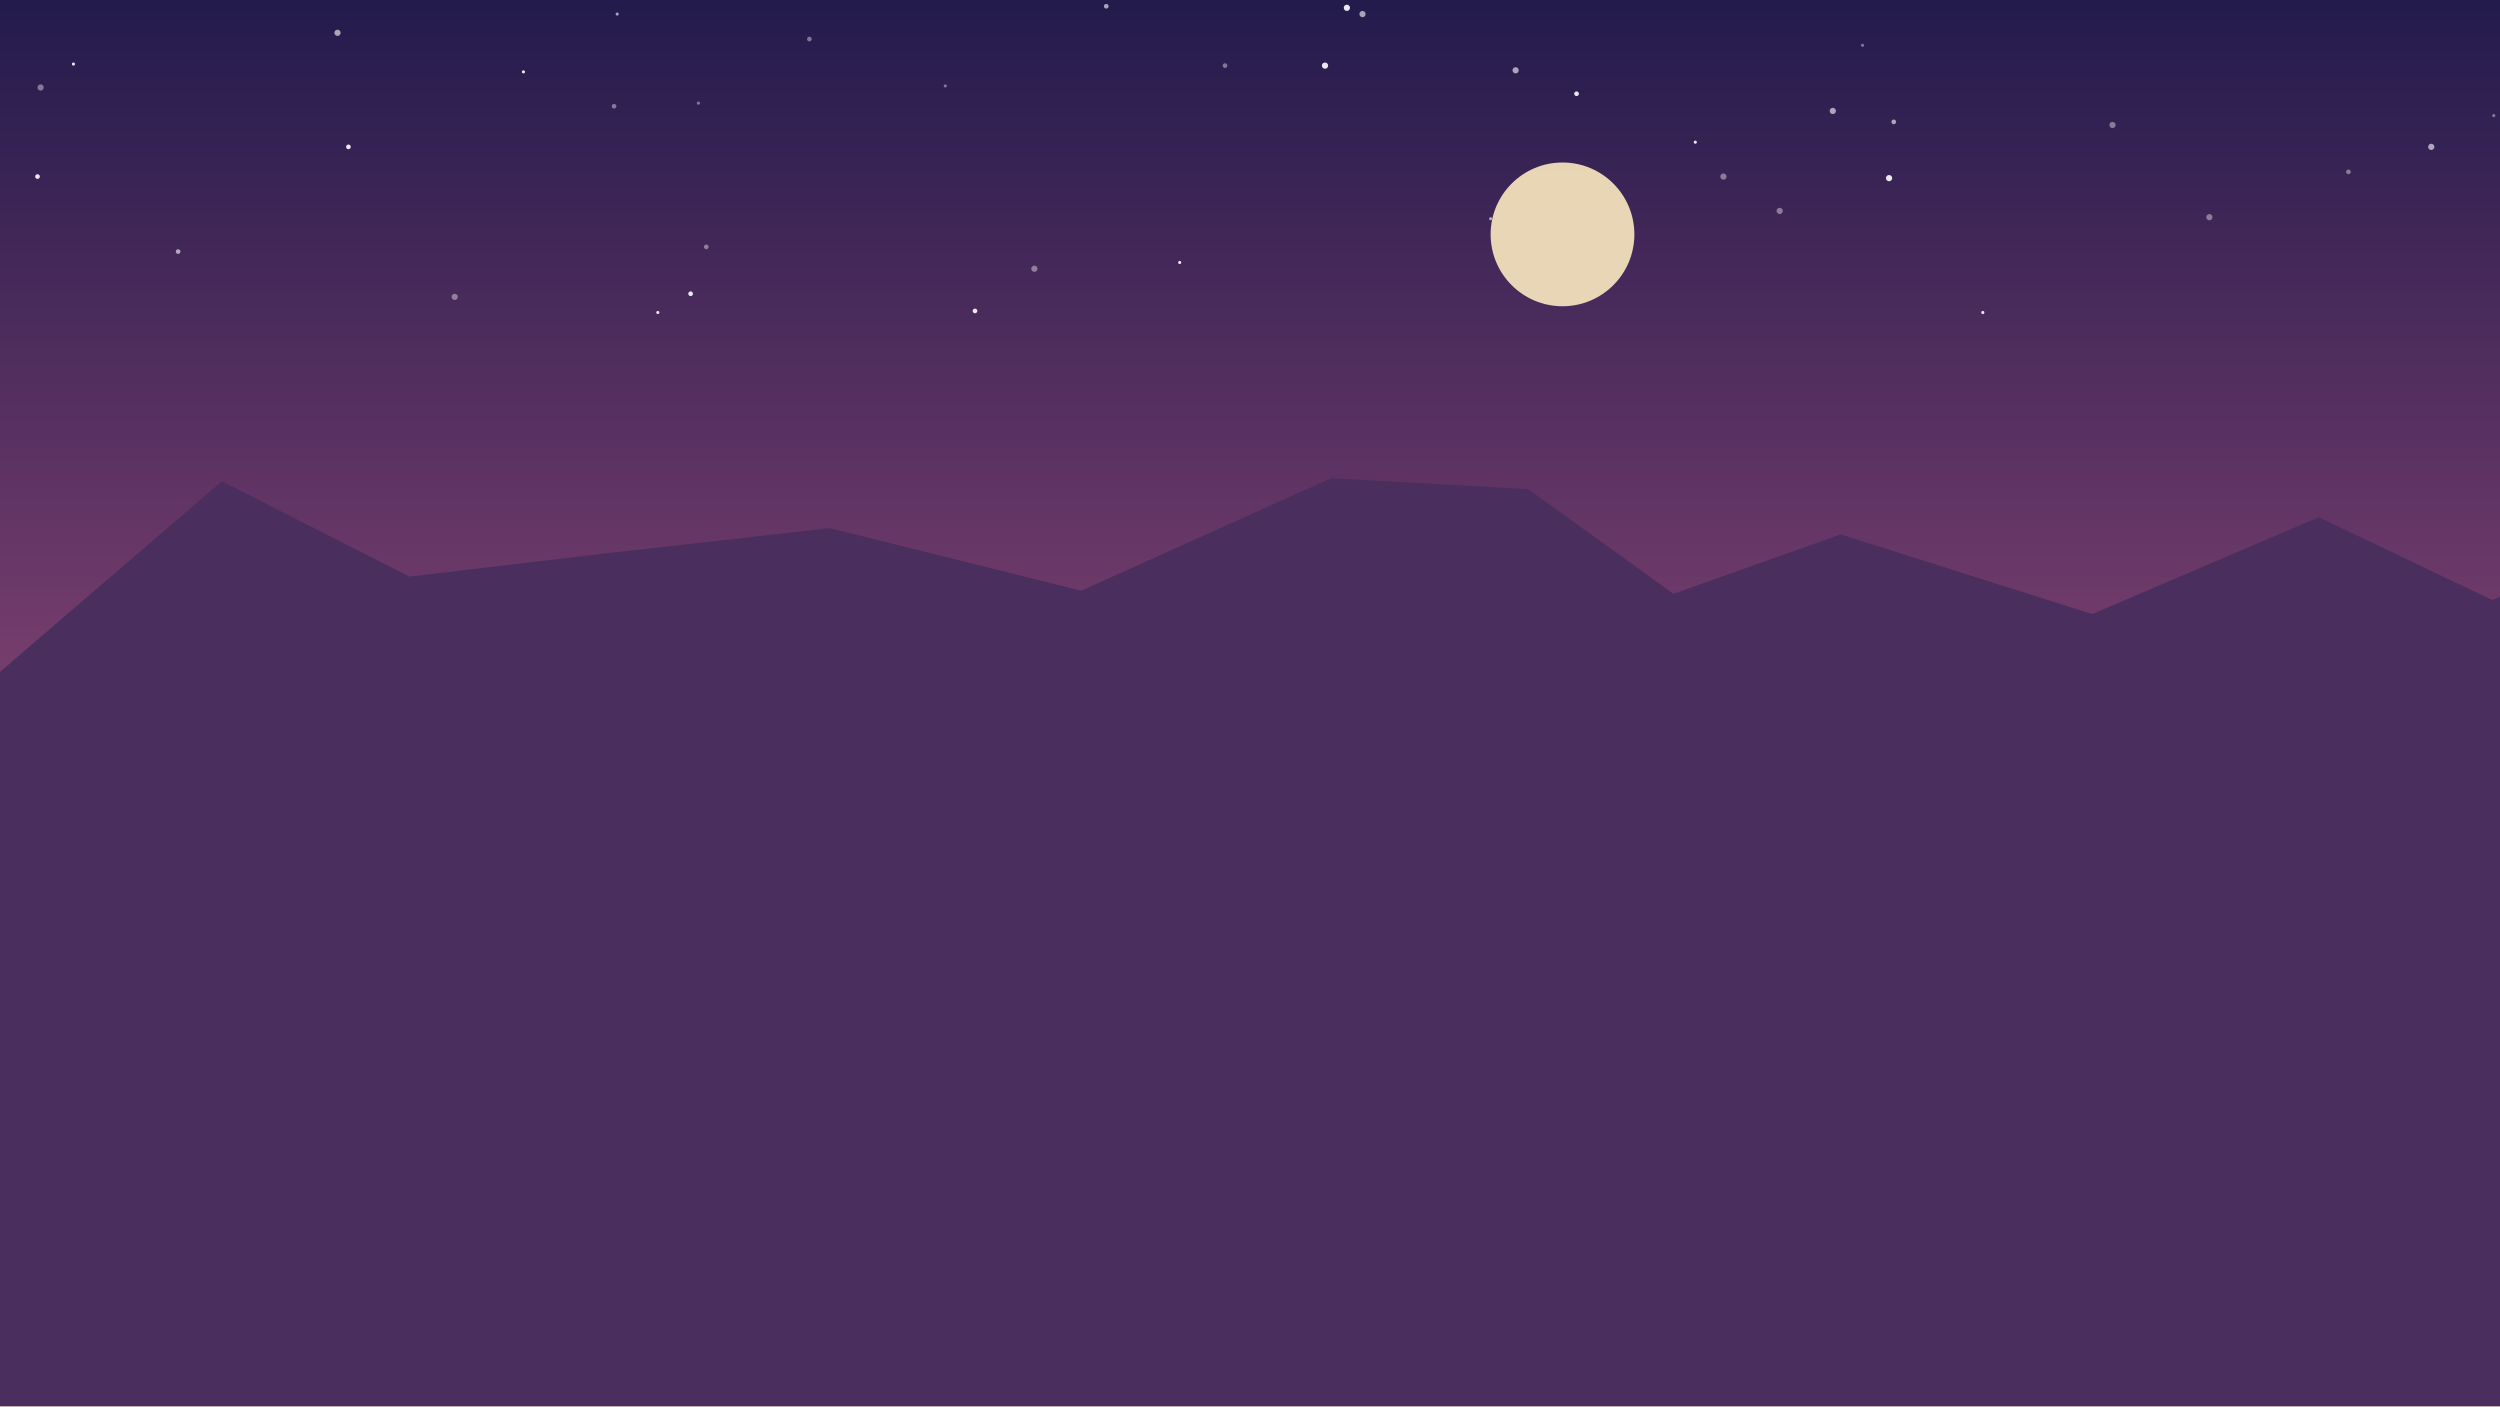
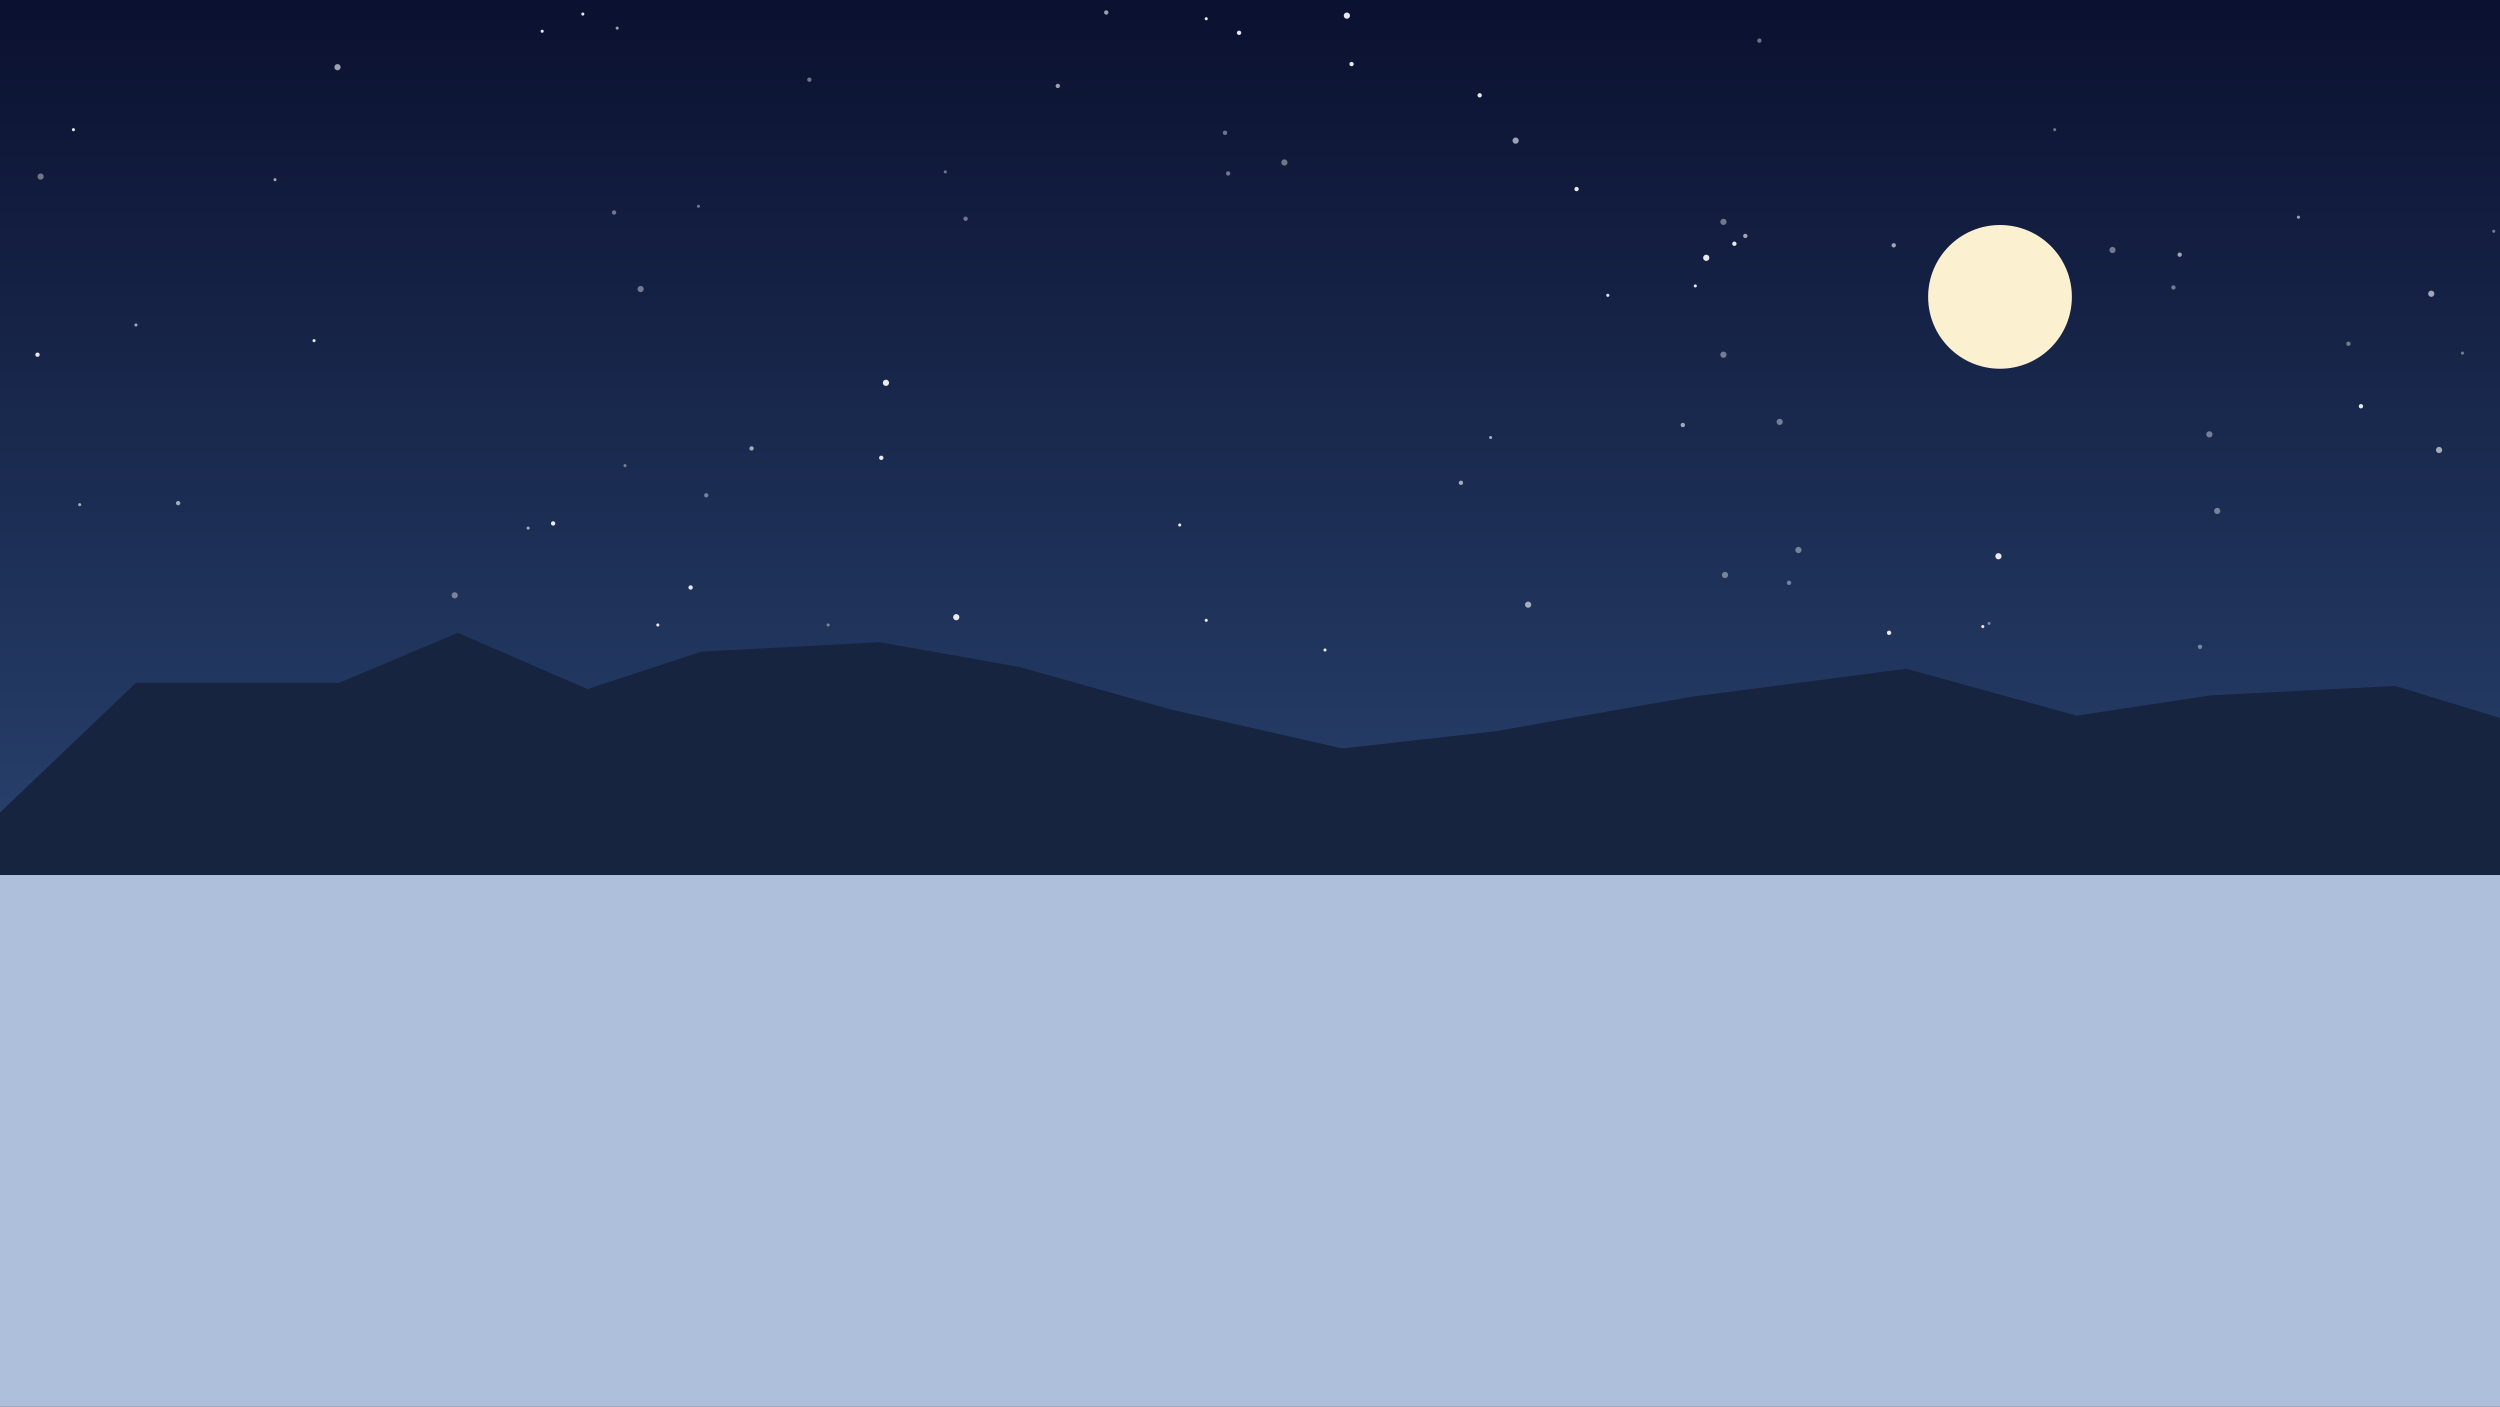
<svg xmlns="http://www.w3.org/2000/svg" viewBox="0 0 1600 900" preserveAspectRatio="xMidYMid slice">
  <defs>
-     <linearGradient id="dusk" x1="0" y1="0" x2="0" y2="1">
-       <stop offset="0" stop-color="#241b4d" />
-       <stop offset=".5" stop-color="#7a3f6e" />
-       <stop offset="1" stop-color="#f09a68" />
+     <linearGradient id="ns" x1="0" y1="0" x2="0" y2="1">
+       <stop offset="0" stop-color="#0b1130" />
+       <stop offset=".6" stop-color="#27406b" />
+       <stop offset="1" stop-color="#5f7fb0" />
    </linearGradient>
  </defs>
-   <rect width="1600" height="900" fill="url(#dusk)" />
-   <circle cx="1596" cy="74" r="1" fill="#fff" opacity="0.4" />
-   <circle cx="1212" cy="78" r="1.5" fill="#fff" opacity="0.6" />
-   <circle cx="1085" cy="91" r="1" fill="#fff" opacity="0.9" />
-   <circle cx="393" cy="68" r="1.5" fill="#fff" opacity="0.4" />
-   <circle cx="452" cy="158" r="1.5" fill="#fff" opacity="0.4" />
-   <circle cx="216" cy="21" r="2" fill="#fff" opacity="0.6" />
-   <circle cx="862" cy="5" r="2" fill="#fff" opacity="0.9" />
-   <circle cx="1503" cy="110" r="1.5" fill="#fff" opacity="0.4" />
-   <circle cx="421" cy="200" r="1" fill="#fff" opacity="0.9" />
-   <circle cx="755" cy="168" r="1" fill="#fff" opacity="0.9" />
-   <circle cx="442" cy="188" r="1.5" fill="#fff" opacity="0.9" />
-   <circle cx="1556" cy="94" r="2" fill="#fff" opacity="0.6" />
-   <circle cx="1352" cy="80" r="2" fill="#fff" opacity="0.4" />
-   <circle cx="970" cy="45" r="2" fill="#fff" opacity="0.6" />
-   <circle cx="1209" cy="114" r="2" fill="#fff" opacity="0.9" />
-   <circle cx="335" cy="46" r="1" fill="#fff" opacity="0.9" />
-   <circle cx="662" cy="172" r="2" fill="#fff" opacity="0.4" />
-   <circle cx="1192" cy="29" r="1" fill="#fff" opacity="0.4" />
-   <circle cx="872" cy="9" r="2" fill="#fff" opacity="0.6" />
-   <circle cx="1173" cy="71" r="2" fill="#fff" opacity="0.6" />
-   <circle cx="223" cy="94" r="1.5" fill="#fff" opacity="0.9" />
-   <circle cx="624" cy="199" r="1.5" fill="#fff" opacity="0.9" />
-   <circle cx="447" cy="66" r="1" fill="#fff" opacity="0.4" />
-   <circle cx="1269" cy="200" r="1" fill="#fff" opacity="0.9" />
-   <circle cx="1009" cy="60" r="1.5" fill="#fff" opacity="0.9" />
-   <circle cx="291" cy="190" r="2" fill="#fff" opacity="0.4" />
-   <circle cx="784" cy="42" r="1.5" fill="#fff" opacity="0.4" />
-   <circle cx="114" cy="161" r="1.5" fill="#fff" opacity="0.6" />
-   <circle cx="47" cy="41" r="1" fill="#fff" opacity="0.9" />
-   <circle cx="26" cy="56" r="2" fill="#fff" opacity="0.4" />
-   <circle cx="1103" cy="113" r="2" fill="#fff" opacity="0.4" />
-   <circle cx="708" cy="4" r="1.5" fill="#fff" opacity="0.6" />
-   <circle cx="395" cy="9" r="1" fill="#fff" opacity="0.6" />
-   <circle cx="954" cy="140" r="1" fill="#fff" opacity="0.6" />
-   <circle cx="605" cy="55" r="1" fill="#fff" opacity="0.4" />
-   <circle cx="1139" cy="135" r="2" fill="#fff" opacity="0.4" />
-   <circle cx="1414" cy="139" r="2" fill="#fff" opacity="0.4" />
-   <circle cx="518" cy="25" r="1.5" fill="#fff" opacity="0.4" />
-   <circle cx="24" cy="113" r="1.5" fill="#fff" opacity="0.9" />
-   <circle cx="848" cy="42" r="2" fill="#fff" opacity="0.9" />
-   <circle cx="1000" cy="150" r="46" fill="#fbe9c0" opacity=".9" />
-   <polygon points="0,430 142,308 262,369 389,354 531,338 692,378 852,306 978,313 1071,380 1178,342 1339,393 1484,331 1595,384 1695,343 1600,430 1600,900 0,900" fill="#4a2f5e" />
+   <rect width="1600" height="900" fill="url(#ns)" />
+   <circle cx="1596" cy="148" r="1" fill="#fff" opacity="0.4" />
+   <circle cx="1212" cy="157" r="1.4" fill="#fff" opacity="0.6" />
+   <circle cx="1085" cy="183" r="1" fill="#fff" opacity="0.9" />
+   <circle cx="393" cy="136" r="1.4" fill="#fff" opacity="0.4" />
+   <circle cx="452" cy="317" r="1.4" fill="#fff" opacity="0.4" />
+   <circle cx="216" cy="43" r="2" fill="#fff" opacity="0.6" />
+   <circle cx="862" cy="10" r="2" fill="#fff" opacity="0.9" />
+   <circle cx="1503" cy="220" r="1.4" fill="#fff" opacity="0.4" />
+   <circle cx="421" cy="400" r="1" fill="#fff" opacity="0.9" />
+   <circle cx="755" cy="336" r="1" fill="#fff" opacity="0.9" />
+   <circle cx="442" cy="376" r="1.4" fill="#fff" opacity="0.9" />
+   <circle cx="1556" cy="188" r="2" fill="#fff" opacity="0.6" />
+   <circle cx="1352" cy="160" r="2" fill="#fff" opacity="0.4" />
+   <circle cx="970" cy="90" r="2" fill="#fff" opacity="0.6" />
+   <circle cx="1209" cy="405" r="1.4" fill="#fff" opacity="0.9" />
+   <circle cx="1315" cy="83" r="1" fill="#fff" opacity="0.4" />
+   <circle cx="1092" cy="165" r="2" fill="#fff" opacity="0.9" />
+   <circle cx="400" cy="298" r="1" fill="#fff" opacity="0.4" />
+   <circle cx="201" cy="218" r="1" fill="#fff" opacity="0.9" />
+   <circle cx="564" cy="293" r="1.4" fill="#fff" opacity="0.9" />
+   <circle cx="677" cy="55" r="1.4" fill="#fff" opacity="0.6" />
+   <circle cx="1110" cy="156" r="1.4" fill="#fff" opacity="0.9" />
+   <circle cx="447" cy="132" r="1" fill="#fff" opacity="0.4" />
+   <circle cx="1269" cy="401" r="1" fill="#fff" opacity="0.9" />
+   <circle cx="1009" cy="121" r="1.4" fill="#fff" opacity="0.9" />
+   <circle cx="291" cy="381" r="2" fill="#fff" opacity="0.4" />
+   <circle cx="784" cy="85" r="1.4" fill="#fff" opacity="0.4" />
+   <circle cx="114" cy="322" r="1.4" fill="#fff" opacity="0.6" />
+   <circle cx="47" cy="83" r="1" fill="#fff" opacity="0.9" />
+   <circle cx="26" cy="113" r="2" fill="#fff" opacity="0.4" />
+   <circle cx="1103" cy="227" r="2" fill="#fff" opacity="0.4" />
+   <circle cx="708" cy="8" r="1.4" fill="#fff" opacity="0.6" />
+   <circle cx="395" cy="18" r="1" fill="#fff" opacity="0.6" />
+   <circle cx="954" cy="280" r="1" fill="#fff" opacity="0.6" />
+   <circle cx="605" cy="110" r="1" fill="#fff" opacity="0.4" />
+   <circle cx="1139" cy="270" r="2" fill="#fff" opacity="0.4" />
+   <circle cx="1414" cy="278" r="2" fill="#fff" opacity="0.4" />
+   <circle cx="518" cy="51" r="1.4" fill="#fff" opacity="0.4" />
+   <circle cx="24" cy="227" r="1.4" fill="#fff" opacity="0.9" />
+   <circle cx="848" cy="416" r="1" fill="#fff" opacity="0.9" />
+   <circle cx="1408" cy="414" r="1.4" fill="#fff" opacity="0.4" />
+   <circle cx="1419" cy="327" r="2" fill="#fff" opacity="0.4" />
+   <circle cx="1117" cy="151" r="1.4" fill="#fff" opacity="0.6" />
+   <circle cx="612" cy="395" r="2" fill="#fff" opacity="0.9" />
+   <circle cx="1126" cy="26" r="1.4" fill="#fff" opacity="0.4" />
+   <circle cx="51" cy="323" r="1" fill="#fff" opacity="0.6" />
+   <circle cx="1145" cy="373" r="1.4" fill="#fff" opacity="0.4" />
+   <circle cx="338" cy="338" r="1" fill="#fff" opacity="0.6" />
+   <circle cx="1151" cy="352" r="2" fill="#fff" opacity="0.4" />
+   <circle cx="481" cy="287" r="1.4" fill="#fff" opacity="0.6" />
+   <circle cx="1471" cy="139" r="1" fill="#fff" opacity="0.6" />
+   <circle cx="772" cy="12" r="1" fill="#fff" opacity="0.9" />
+   <circle cx="822" cy="104" r="2" fill="#fff" opacity="0.4" />
+   <circle cx="354" cy="335" r="1.4" fill="#fff" opacity="0.9" />
+   <circle cx="865" cy="41" r="1.4" fill="#fff" opacity="0.9" />
+   <circle cx="567" cy="245" r="2" fill="#fff" opacity="0.9" />
+   <circle cx="1104" cy="368" r="2" fill="#fff" opacity="0.4" />
+   <circle cx="1077" cy="272" r="1.4" fill="#fff" opacity="0.6" />
+   <circle cx="176" cy="115" r="1" fill="#fff" opacity="0.6" />
+   <circle cx="772" cy="397" r="1" fill="#fff" opacity="0.9" />
+   <circle cx="935" cy="309" r="1.4" fill="#fff" opacity="0.6" />
+   <circle cx="1395" cy="163" r="1.4" fill="#fff" opacity="0.6" />
+   <circle cx="618" cy="140" r="1.4" fill="#fff" opacity="0.4" />
+   <circle cx="793" cy="21" r="1.4" fill="#fff" opacity="0.9" />
+   <circle cx="978" cy="387" r="2" fill="#fff" opacity="0.6" />
+   <circle cx="1103" cy="142" r="2" fill="#fff" opacity="0.4" />
+   <circle cx="786" cy="111" r="1.4" fill="#fff" opacity="0.4" />
+   <circle cx="1029" cy="189" r="1" fill="#fff" opacity="0.9" />
+   <circle cx="947" cy="61" r="1.4" fill="#fff" opacity="0.9" />
+   <circle cx="1576" cy="226" r="1" fill="#fff" opacity="0.4" />
+   <circle cx="530" cy="400" r="1" fill="#fff" opacity="0.4" />
+   <circle cx="1561" cy="288" r="2" fill="#fff" opacity="0.6" />
+   <circle cx="87" cy="208" r="1" fill="#fff" opacity="0.6" />
+   <circle cx="410" cy="185" r="2" fill="#fff" opacity="0.4" />
+   <circle cx="1273" cy="399" r="1" fill="#fff" opacity="0.4" />
+   <circle cx="1511" cy="260" r="1.4" fill="#fff" opacity="0.9" />
+   <circle cx="1391" cy="184" r="1.4" fill="#fff" opacity="0.4" />
+   <circle cx="1279" cy="356" r="2" fill="#fff" opacity="0.9" />
+   <circle cx="347" cy="20" r="1" fill="#fff" opacity="0.9" />
+   <circle cx="373" cy="9" r="1" fill="#fff" opacity="0.9" />
+   <circle cx="1280" cy="190" r="46" fill="#fbf1d0" />
+   <circle cx="1296" cy="180" r="40" fill="#0b1130" opacity=".0" />
+   <polygon points="0,520 87,437 217,437 293,405 376,441 449,417 563,411 653,427 749,454 859,479 957,468 1082,446 1220,428 1329,458 1415,445 1533,439 1608,462 1600,520 1600,900 0,900" fill="#16243f" />
+   <rect x="0" y="560" width="1600" height="340" fill="#aebfdc" />
</svg>
